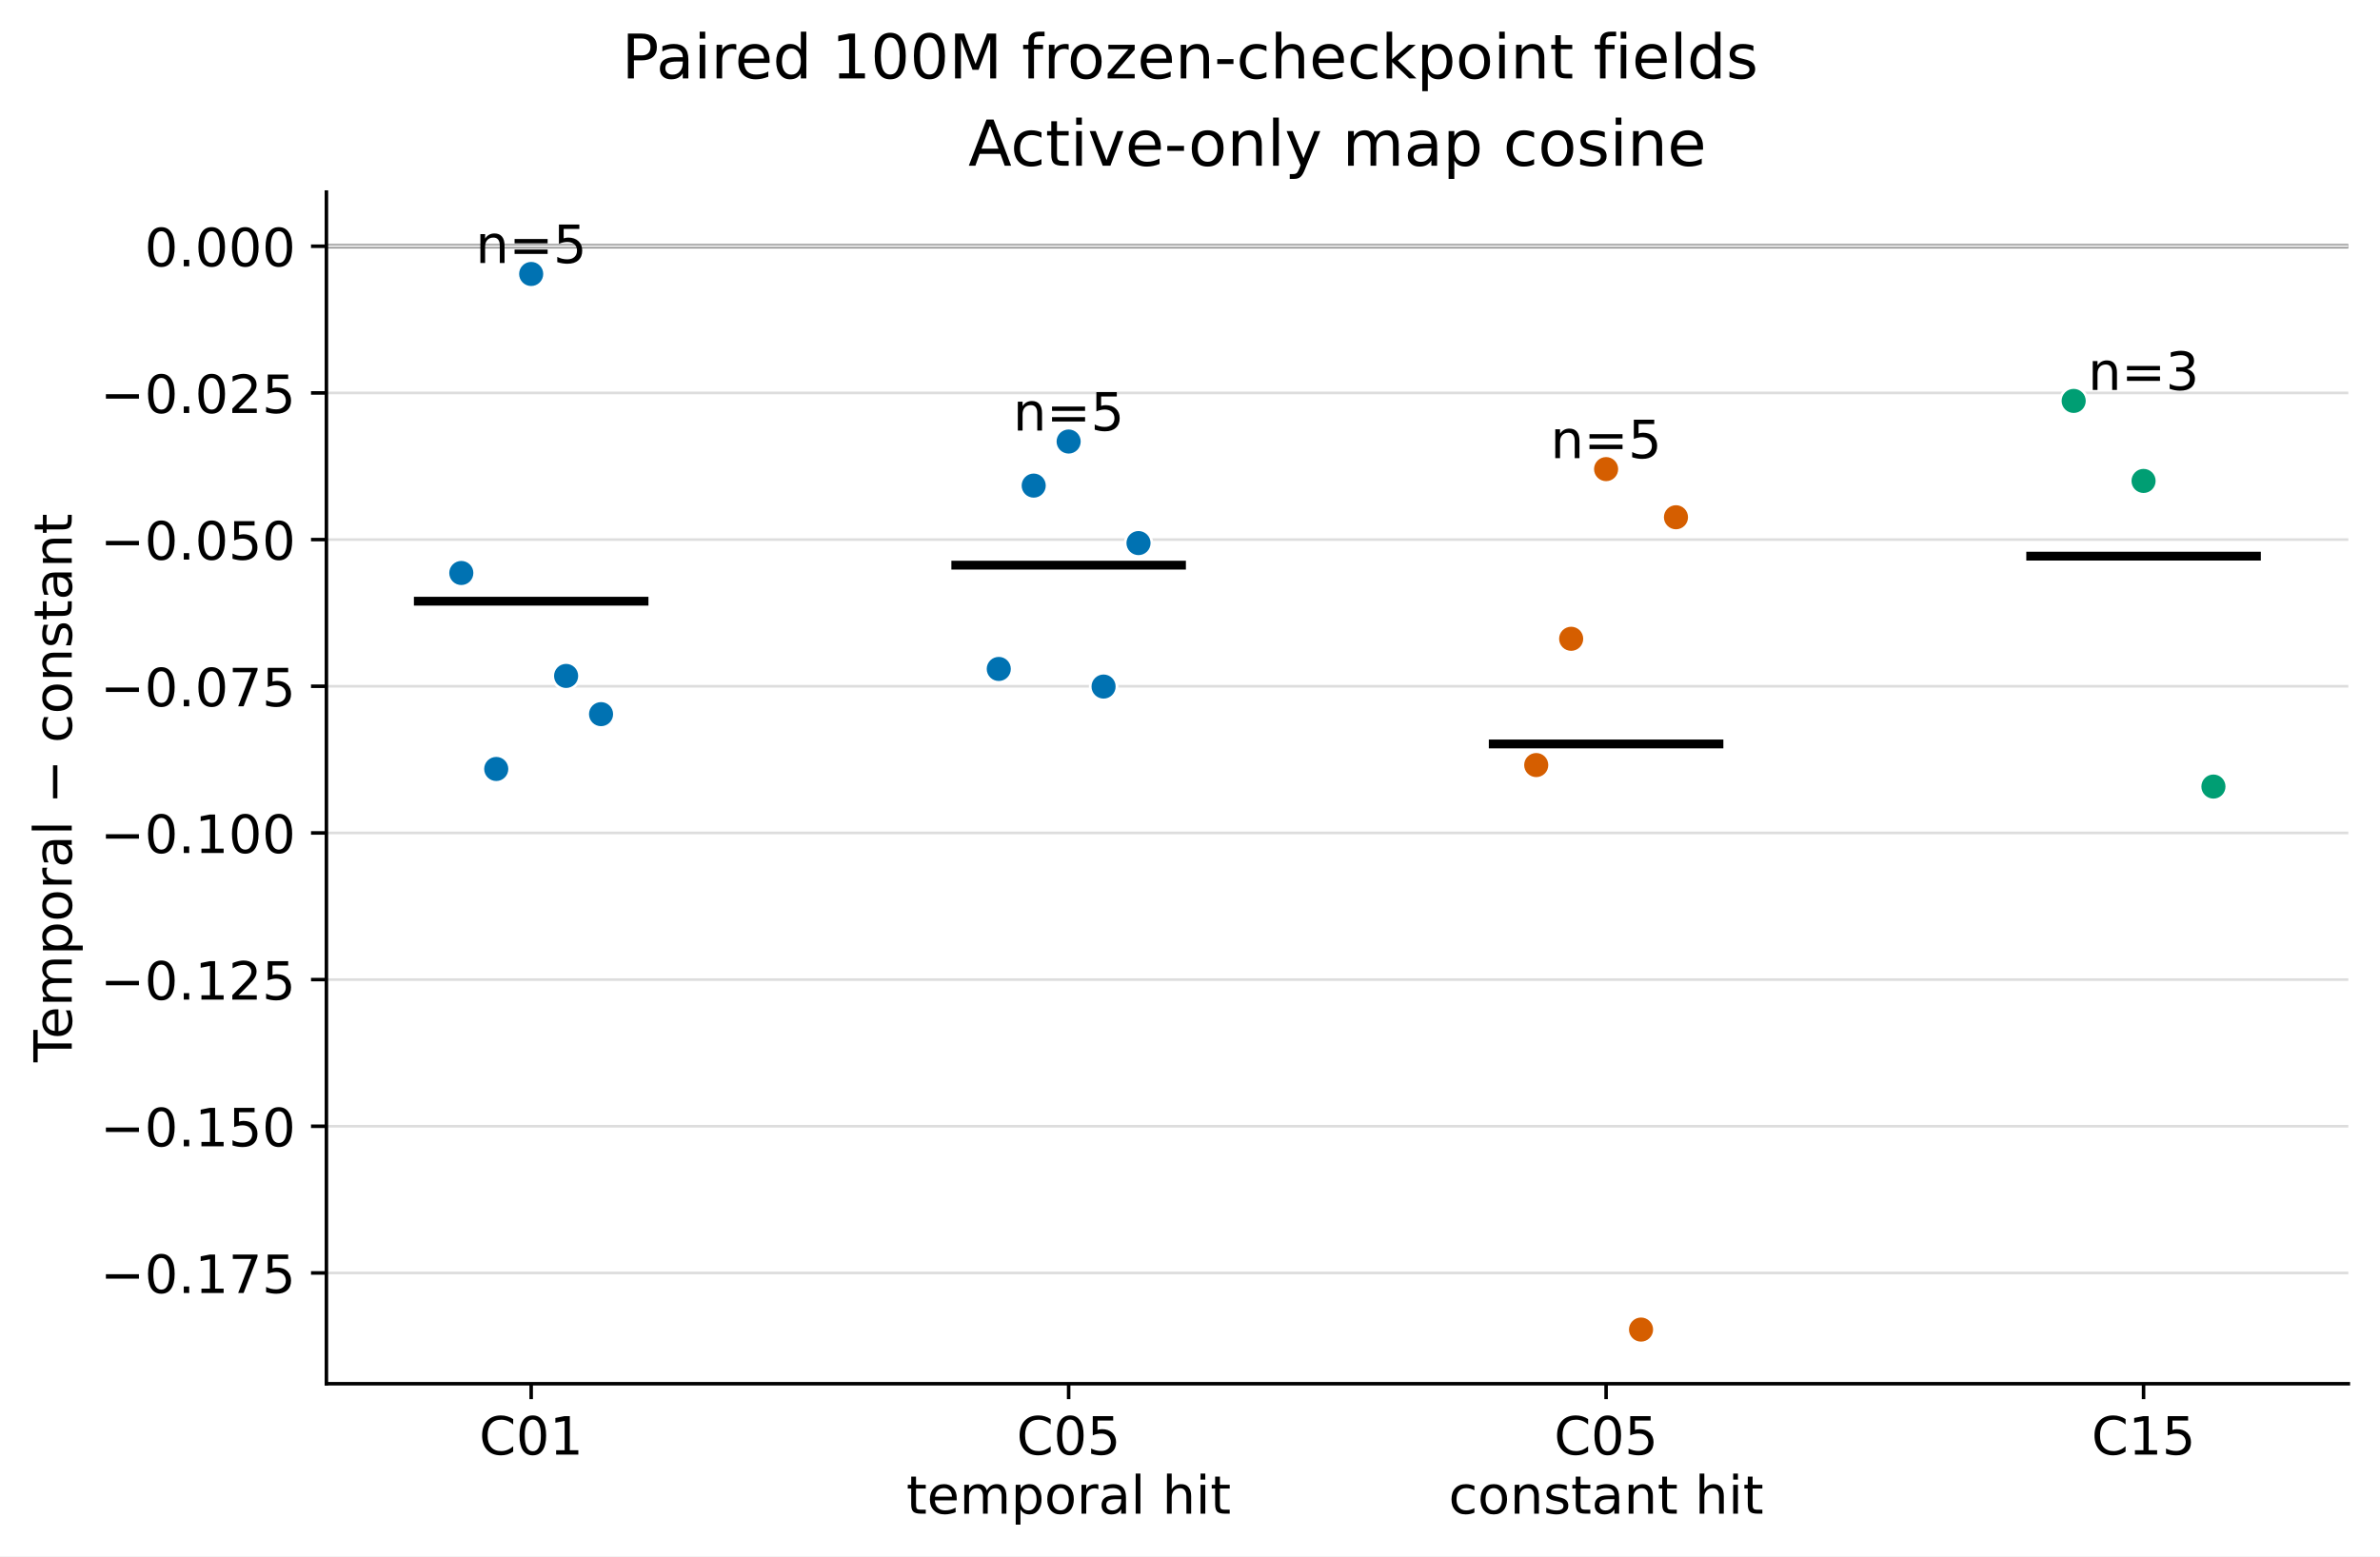
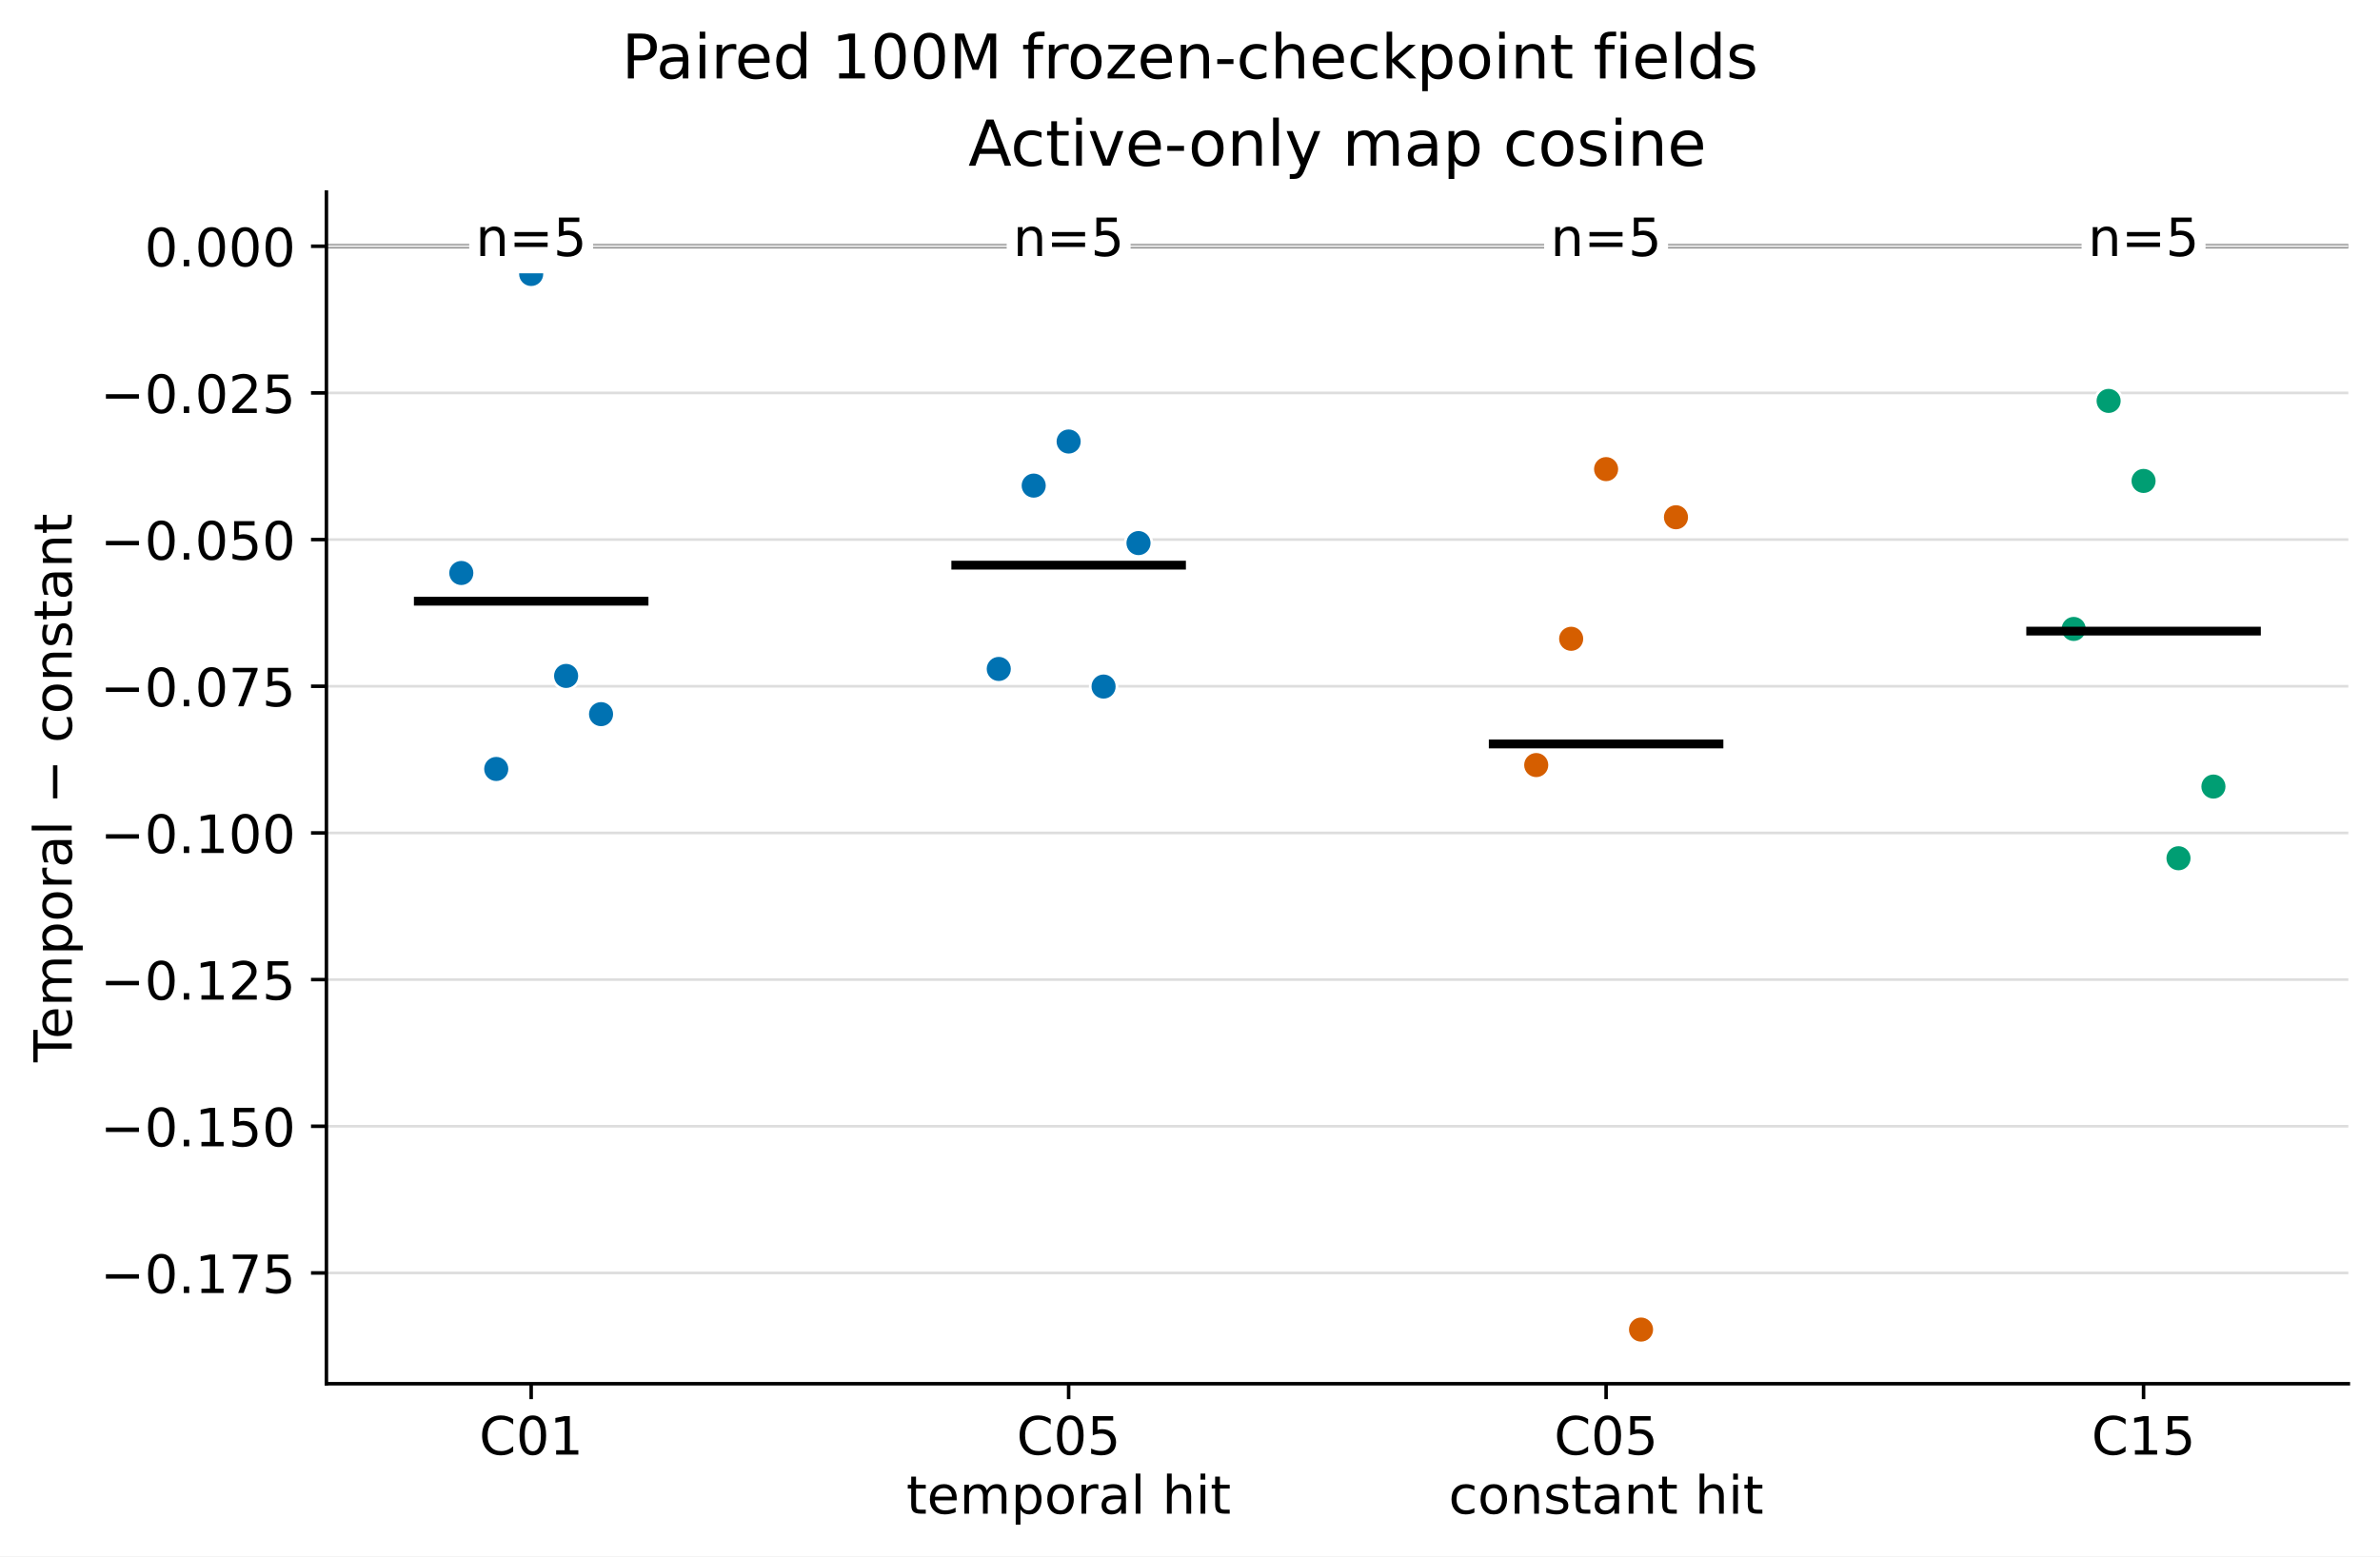
<svg xmlns="http://www.w3.org/2000/svg" xmlns:xlink="http://www.w3.org/1999/xlink" width="541.2pt" height="354pt" viewBox="0 0 541.2 354" version="1.1">
  <defs>
    <style type="text/css">*{stroke-linejoin: round; stroke-linecap: butt}</style>
  </defs>
  <g id="figure_1">
    <g id="patch_1">
      <path d="M 0 354 L 541.2 354 L 541.2 0 L 0 0 z " style="fill: #ffffff" />
    </g>
    <g id="axes_1">
      <g id="patch_2">
        <path d="M 74.223 314.748 L 534 314.748 L 534 43.692 L 74.223 43.692 z " style="fill: #ffffff" />
      </g>
      <g id="line2d_1">
        <path d="M 74.223 56.012 L 534 56.012 " clip-path="url(#pb184d800bf)" style="fill: none; stroke: #777777; stroke-linecap: square" />
      </g>
      <g id="matplotlib.axis_1">
        <g id="xtick_1">
          <g id="line2d_2">
            <defs>
              <path id="mef62edf60f" d="M 0 0 L 0 3.5 " style="stroke: #000000; stroke-width: 0.8" />
            </defs>
            <g>
              <use xlink:href="#mef62edf60f" x="120.787" y="314.748" style="stroke: #000000; stroke-width: 0.8" />
            </g>
          </g>
          <g id="text_1">
            <text style="font-size: 12px; font-family: 'DejaVu Sans'; text-anchor: middle" x="120.787" y="330.867" transform="rotate(-0 120.7874 330.8665)">C01</text>
          </g>
        </g>
        <g id="xtick_2">
          <g id="line2d_3">
            <g>
              <use xlink:href="#mef62edf60f" x="243.003" y="314.748" style="stroke: #000000; stroke-width: 0.8" />
            </g>
          </g>
          <g id="text_2">
            <text style="font-size: 12px; font-family: 'DejaVu Sans'" transform="translate(231.1787 330.8665)">C05</text>
            <text style="font-size: 12px; font-family: 'DejaVu Sans'" transform="translate(206.0958 344.3039)">temporal hit</text>
          </g>
        </g>
        <g id="xtick_3">
          <g id="line2d_4">
            <g>
              <use xlink:href="#mef62edf60f" x="365.219" y="314.748" style="stroke: #000000; stroke-width: 0.8" />
            </g>
          </g>
          <g id="text_3">
            <text style="font-size: 12px; font-family: 'DejaVu Sans'" transform="translate(353.3946 330.8665)">C05</text>
            <text style="font-size: 12px; font-family: 'DejaVu Sans'" transform="translate(329.4087 344.3039)">constant hit</text>
          </g>
        </g>
        <g id="xtick_4">
          <g id="line2d_5">
            <g>
              <use xlink:href="#mef62edf60f" x="487.435" y="314.748" style="stroke: #000000; stroke-width: 0.8" />
            </g>
          </g>
          <g id="text_4">
            <text style="font-size: 12px; font-family: 'DejaVu Sans'; text-anchor: middle" x="487.435" y="330.867" transform="rotate(-0 487.4352 330.8665)">C15</text>
          </g>
        </g>
      </g>
      <g id="matplotlib.axis_2">
        <g id="ytick_1">
          <g id="line2d_6">
            <path d="M 74.223 289.547 L 534 289.547 " clip-path="url(#pb184d800bf)" style="fill: none; stroke: #dddddd; stroke-width: 0.6; stroke-linecap: square" />
          </g>
          <g id="line2d_7">
            <defs>
              <path id="md314a975cc" d="M 0 0 L -3.5 0 " style="stroke: #000000; stroke-width: 0.8" />
            </defs>
            <g>
              <use xlink:href="#md314a975cc" x="74.223" y="289.547" style="stroke: #000000; stroke-width: 0.8" />
            </g>
          </g>
          <g id="text_5">
            <text style="font-size: 12px; font-family: 'DejaVu Sans'; text-anchor: end" x="67.223" y="294.106" transform="rotate(-0 67.22312 294.1065)">−0.175</text>
          </g>
        </g>
        <g id="ytick_2">
          <g id="line2d_8">
            <path d="M 74.223 256.185 L 534 256.185 " clip-path="url(#pb184d800bf)" style="fill: none; stroke: #dddddd; stroke-width: 0.6; stroke-linecap: square" />
          </g>
          <g id="line2d_9">
            <g>
              <use xlink:href="#md314a975cc" x="74.223" y="256.185" style="stroke: #000000; stroke-width: 0.8" />
            </g>
          </g>
          <g id="text_6">
            <text style="font-size: 12px; font-family: 'DejaVu Sans'; text-anchor: end" x="67.223" y="260.744" transform="rotate(-0 67.22312 260.7443)">−0.150</text>
          </g>
        </g>
        <g id="ytick_3">
          <g id="line2d_10">
            <path d="M 74.223 222.823 L 534 222.823 " clip-path="url(#pb184d800bf)" style="fill: none; stroke: #dddddd; stroke-width: 0.6; stroke-linecap: square" />
          </g>
          <g id="line2d_11">
            <g>
              <use xlink:href="#md314a975cc" x="74.223" y="222.823" style="stroke: #000000; stroke-width: 0.8" />
            </g>
          </g>
          <g id="text_7">
            <text style="font-size: 12px; font-family: 'DejaVu Sans'; text-anchor: end" x="67.223" y="227.382" transform="rotate(-0 67.22312 227.3822)">−0.125</text>
          </g>
        </g>
        <g id="ytick_4">
          <g id="line2d_12">
            <path d="M 74.223 189.461 L 534 189.461 " clip-path="url(#pb184d800bf)" style="fill: none; stroke: #dddddd; stroke-width: 0.6; stroke-linecap: square" />
          </g>
          <g id="line2d_13">
            <g>
              <use xlink:href="#md314a975cc" x="74.223" y="189.461" style="stroke: #000000; stroke-width: 0.8" />
            </g>
          </g>
          <g id="text_8">
            <text style="font-size: 12px; font-family: 'DejaVu Sans'; text-anchor: end" x="67.223" y="194.02" transform="rotate(-0 67.22312 194.02)">−0.100</text>
          </g>
        </g>
        <g id="ytick_5">
          <g id="line2d_14">
            <path d="M 74.223 156.099 L 534 156.099 " clip-path="url(#pb184d800bf)" style="fill: none; stroke: #dddddd; stroke-width: 0.6; stroke-linecap: square" />
          </g>
          <g id="line2d_15">
            <g>
              <use xlink:href="#md314a975cc" x="74.223" y="156.099" style="stroke: #000000; stroke-width: 0.8" />
            </g>
          </g>
          <g id="text_9">
            <text style="font-size: 12px; font-family: 'DejaVu Sans'; text-anchor: end" x="67.223" y="160.658" transform="rotate(-0 67.22312 160.6579)">−0.075</text>
          </g>
        </g>
        <g id="ytick_6">
          <g id="line2d_16">
            <path d="M 74.223 122.737 L 534 122.737 " clip-path="url(#pb184d800bf)" style="fill: none; stroke: #dddddd; stroke-width: 0.6; stroke-linecap: square" />
          </g>
          <g id="line2d_17">
            <g>
              <use xlink:href="#md314a975cc" x="74.223" y="122.737" style="stroke: #000000; stroke-width: 0.8" />
            </g>
          </g>
          <g id="text_10">
            <text style="font-size: 12px; font-family: 'DejaVu Sans'; text-anchor: end" x="67.223" y="127.296" transform="rotate(-0 67.22312 127.2957)">−0.050</text>
          </g>
        </g>
        <g id="ytick_7">
          <g id="line2d_18">
            <path d="M 74.223 89.375 L 534 89.375 " clip-path="url(#pb184d800bf)" style="fill: none; stroke: #dddddd; stroke-width: 0.6; stroke-linecap: square" />
          </g>
          <g id="line2d_19">
            <g>
              <use xlink:href="#md314a975cc" x="74.223" y="89.375" style="stroke: #000000; stroke-width: 0.8" />
            </g>
          </g>
          <g id="text_11">
            <text style="font-size: 12px; font-family: 'DejaVu Sans'; text-anchor: end" x="67.223" y="93.934" transform="rotate(-0 67.22312 93.93358)">−0.025</text>
          </g>
        </g>
        <g id="ytick_8">
          <g id="line2d_20">
            <path d="M 74.223 56.012 L 534 56.012 " clip-path="url(#pb184d800bf)" style="fill: none; stroke: #dddddd; stroke-width: 0.6; stroke-linecap: square" />
          </g>
          <g id="line2d_21">
            <g>
              <use xlink:href="#md314a975cc" x="74.223" y="56.012" style="stroke: #000000; stroke-width: 0.8" />
            </g>
          </g>
          <g id="text_12">
            <text style="font-size: 12px; font-family: 'DejaVu Sans'; text-anchor: end" x="67.223" y="60.571" transform="rotate(-0 67.22312 60.57143)">0.000</text>
          </g>
        </g>
        <g id="text_13">
          <text style="font-size: 12px; font-family: 'DejaVu Sans'; text-anchor: middle" x="16.318" y="179.22" transform="rotate(-90 16.31812 179.22)">Temporal − constant</text>
        </g>
      </g>
      <g id="PathCollection_1">
        <defs>
          <path id="m5cb1fc6b8b" d="M 0 3.041 C 0.807 3.041 1.58 2.721 2.151 2.151 C 2.721 1.58 3.041 0.807 3.041 0 C 3.041 -0.807 2.721 -1.58 2.151 -2.151 C 1.58 -2.721 0.807 -3.041 0 -3.041 C -0.807 -3.041 -1.58 -2.721 -2.151 -2.151 C -2.721 -1.58 -3.041 -0.807 -3.041 0 C -3.041 0.807 -2.721 1.58 -2.151 2.151 C -1.58 2.721 -0.807 3.041 0 3.041 z " style="stroke: #ffffff; stroke-width: 0.6" />
        </defs>
        <g clip-path="url(#pb184d800bf)">
          <use xlink:href="#m5cb1fc6b8b" x="104.899" y="130.333" style="fill: #0072b2; stroke: #ffffff; stroke-width: 0.6" />
          <use xlink:href="#m5cb1fc6b8b" x="112.843" y="174.913" style="fill: #0072b2; stroke: #ffffff; stroke-width: 0.6" />
          <use xlink:href="#m5cb1fc6b8b" x="120.787" y="62.318" style="fill: #0072b2; stroke: #ffffff; stroke-width: 0.6" />
          <use xlink:href="#m5cb1fc6b8b" x="128.731" y="153.749" style="fill: #0072b2; stroke: #ffffff; stroke-width: 0.6" />
          <use xlink:href="#m5cb1fc6b8b" x="136.675" y="162.442" style="fill: #0072b2; stroke: #ffffff; stroke-width: 0.6" />
        </g>
      </g>
      <g id="PathCollection_2">
        <g clip-path="url(#pb184d800bf)">
          <use xlink:href="#m5cb1fc6b8b" x="227.115" y="152.161" style="fill: #0072b2; stroke: #ffffff; stroke-width: 0.6" />
          <use xlink:href="#m5cb1fc6b8b" x="235.059" y="110.458" style="fill: #0072b2; stroke: #ffffff; stroke-width: 0.6" />
          <use xlink:href="#m5cb1fc6b8b" x="243.003" y="100.431" style="fill: #0072b2; stroke: #ffffff; stroke-width: 0.6" />
          <use xlink:href="#m5cb1fc6b8b" x="250.947" y="156.168" style="fill: #0072b2; stroke: #ffffff; stroke-width: 0.6" />
          <use xlink:href="#m5cb1fc6b8b" x="258.891" y="123.53" style="fill: #0072b2; stroke: #ffffff; stroke-width: 0.6" />
        </g>
      </g>
      <g id="PathCollection_3">
        <defs>
          <path id="m7949819f37" d="M 0 3.041 C 0.807 3.041 1.58 2.721 2.151 2.151 C 2.721 1.58 3.041 0.807 3.041 0 C 3.041 -0.807 2.721 -1.58 2.151 -2.151 C 1.58 -2.721 0.807 -3.041 0 -3.041 C -0.807 -3.041 -1.58 -2.721 -2.151 -2.151 C -2.721 -1.58 -3.041 -0.807 -3.041 0 C -3.041 0.807 -2.721 1.58 -2.151 2.151 C -1.58 2.721 -0.807 3.041 0 3.041 z " style="stroke: #ffffff; stroke-width: 0.6" />
        </defs>
        <g clip-path="url(#pb184d800bf)">
          <use xlink:href="#m7949819f37" x="349.331" y="174.024" style="fill: #d55e00; stroke: #ffffff; stroke-width: 0.6" />
          <use xlink:href="#m7949819f37" x="357.275" y="145.301" style="fill: #d55e00; stroke: #ffffff; stroke-width: 0.6" />
          <use xlink:href="#m7949819f37" x="365.219" y="106.708" style="fill: #d55e00; stroke: #ffffff; stroke-width: 0.6" />
          <use xlink:href="#m7949819f37" x="373.163" y="302.428" style="fill: #d55e00; stroke: #ffffff; stroke-width: 0.6" />
          <use xlink:href="#m7949819f37" x="381.107" y="117.655" style="fill: #d55e00; stroke: #ffffff; stroke-width: 0.6" />
        </g>
      </g>
      <g id="PathCollection_4">
        <defs>
          <path id="mdf8f193ad5" d="M 0 3.041 C 0.807 3.041 1.58 2.721 2.151 2.151 C 2.721 1.58 3.041 0.807 3.041 0 C 3.041 -0.807 2.721 -1.58 2.151 -2.151 C 1.58 -2.721 0.807 -3.041 0 -3.041 C -0.807 -3.041 -1.58 -2.721 -2.151 -2.151 C -2.721 -1.58 -3.041 -0.807 -3.041 0 C -3.041 0.807 -2.721 1.58 -2.151 2.151 C -1.58 2.721 -0.807 3.041 0 3.041 z " style="stroke: #ffffff; stroke-width: 0.6" />
        </defs>
        <g clip-path="url(#pb184d800bf)">
-           <use xlink:href="#mdf8f193ad5" x="471.547" y="91.193" style="fill: #009e73; stroke: #ffffff; stroke-width: 0.6" />
+           <use xlink:href="#mdf8f193ad5" x="471.547" y="143.06" style="fill: #009e73; stroke: #ffffff; stroke-width: 0.6" />
+           <use xlink:href="#mdf8f193ad5" x="479.491" y="91.193" style="fill: #009e73; stroke: #ffffff; stroke-width: 0.6" />
          <use xlink:href="#mdf8f193ad5" x="487.435" y="109.394" style="fill: #009e73; stroke: #ffffff; stroke-width: 0.6" />
+           <use xlink:href="#mdf8f193ad5" x="495.379" y="195.222" style="fill: #009e73; stroke: #ffffff; stroke-width: 0.6" />
          <use xlink:href="#mdf8f193ad5" x="503.323" y="178.916" style="fill: #009e73; stroke: #ffffff; stroke-width: 0.6" />
        </g>
      </g>
      <g id="patch_3">
        <path d="M 74.223 314.748 L 74.223 43.692 " style="fill: none; stroke: #000000; stroke-width: 0.8; stroke-linejoin: miter; stroke-linecap: square" />
      </g>
      <g id="patch_4">
        <path d="M 74.223 314.748 L 534 314.748 " style="fill: none; stroke: #000000; stroke-width: 0.8; stroke-linejoin: miter; stroke-linecap: square" />
      </g>
      <g id="line2d_22">
        <path d="M 95.122 136.751 L 146.453 136.751 " clip-path="url(#pb184d800bf)" style="fill: none; stroke: #000000; stroke-width: 2; stroke-linecap: square" />
      </g>
      <g id="text_14">
-         <text style="font-size: 12px; font-family: 'DejaVu Sans'; text-anchor: middle" x="120.787" y="59.822" transform="rotate(-0 120.7874 59.82224)">n=5</text>
+         <g id="patch_5">
+           <path d="M 106.7 62.166 L 134.875 62.166 L 134.875 47.673 L 106.7 47.673 z " style="fill: #ffffff" />
+         </g>
+         <text style="font-size: 12px; font-family: 'DejaVu Sans'; text-anchor: middle" x="120.787" y="58.231" transform="rotate(-0 120.7874 58.23087)">n=5</text>
      </g>
      <g id="line2d_23">
        <path d="M 217.338 128.55 L 268.669 128.55 " clip-path="url(#pb184d800bf)" style="fill: none; stroke: #000000; stroke-width: 2; stroke-linecap: square" />
      </g>
      <g id="text_15">
-         <text style="font-size: 12px; font-family: 'DejaVu Sans'; text-anchor: middle" x="243.003" y="97.935" transform="rotate(-0 243.0033 97.93549)">n=5</text>
+         <g id="patch_6">
+           <path d="M 228.916 62.166 L 257.091 62.166 L 257.091 47.673 L 228.916 47.673 z " style="fill: #ffffff" />
+         </g>
+         <text style="font-size: 12px; font-family: 'DejaVu Sans'; text-anchor: middle" x="243.003" y="58.231" transform="rotate(-0 243.0033 58.23087)">n=5</text>
      </g>
      <g id="line2d_24">
        <path d="M 339.554 169.223 L 390.885 169.223 " clip-path="url(#pb184d800bf)" style="fill: none; stroke: #000000; stroke-width: 2; stroke-linecap: square" />
      </g>
      <g id="text_16">
-         <text style="font-size: 12px; font-family: 'DejaVu Sans'; text-anchor: middle" x="365.219" y="104.213" transform="rotate(-0 365.2193 104.2127)">n=5</text>
+         <g id="patch_7">
+           <path d="M 351.131 62.166 L 379.307 62.166 L 379.307 47.673 L 351.131 47.673 z " style="fill: #ffffff" />
+         </g>
+         <text style="font-size: 12px; font-family: 'DejaVu Sans'; text-anchor: middle" x="365.219" y="58.231" transform="rotate(-0 365.2193 58.23087)">n=5</text>
      </g>
      <g id="line2d_25">
-         <path d="M 461.77 126.501 L 513.101 126.501 " clip-path="url(#pb184d800bf)" style="fill: none; stroke: #000000; stroke-width: 2; stroke-linecap: square" />
+         <path d="M 461.77 143.557 L 513.101 143.557 " clip-path="url(#pb184d800bf)" style="fill: none; stroke: #000000; stroke-width: 2; stroke-linecap: square" />
      </g>
      <g id="text_17">
-         <text style="font-size: 12px; font-family: 'DejaVu Sans'; text-anchor: middle" x="487.435" y="88.698" transform="rotate(-0 487.4352 88.69784)">n=3</text>
+         <g id="patch_8">
+           <path d="M 473.347 62.166 L 501.523 62.166 L 501.523 47.673 L 473.347 47.673 z " style="fill: #ffffff" />
+         </g>
+         <text style="font-size: 12px; font-family: 'DejaVu Sans'; text-anchor: middle" x="487.435" y="58.231" transform="rotate(-0 487.4352 58.23087)">n=5</text>
      </g>
      <g id="text_18">
        <text style="font-size: 14.4px; font-family: 'DejaVu Sans'; text-anchor: middle" x="304.111" y="37.692" transform="rotate(-0 304.1113 37.69161)">Active-only map cosine</text>
      </g>
    </g>
    <g id="text_19">
      <text style="font-size: 14px; font-family: 'DejaVu Sans'; text-anchor: middle" x="270.6" y="17.838" transform="rotate(-0 270.5998 17.83781)">Paired 100M frozen-checkpoint fields</text>
    </g>
  </g>
  <defs>
    <clipPath id="pb184d800bf">
      <rect x="74.223" y="43.692" width="459.776" height="271.057" />
    </clipPath>
  </defs>
</svg>
